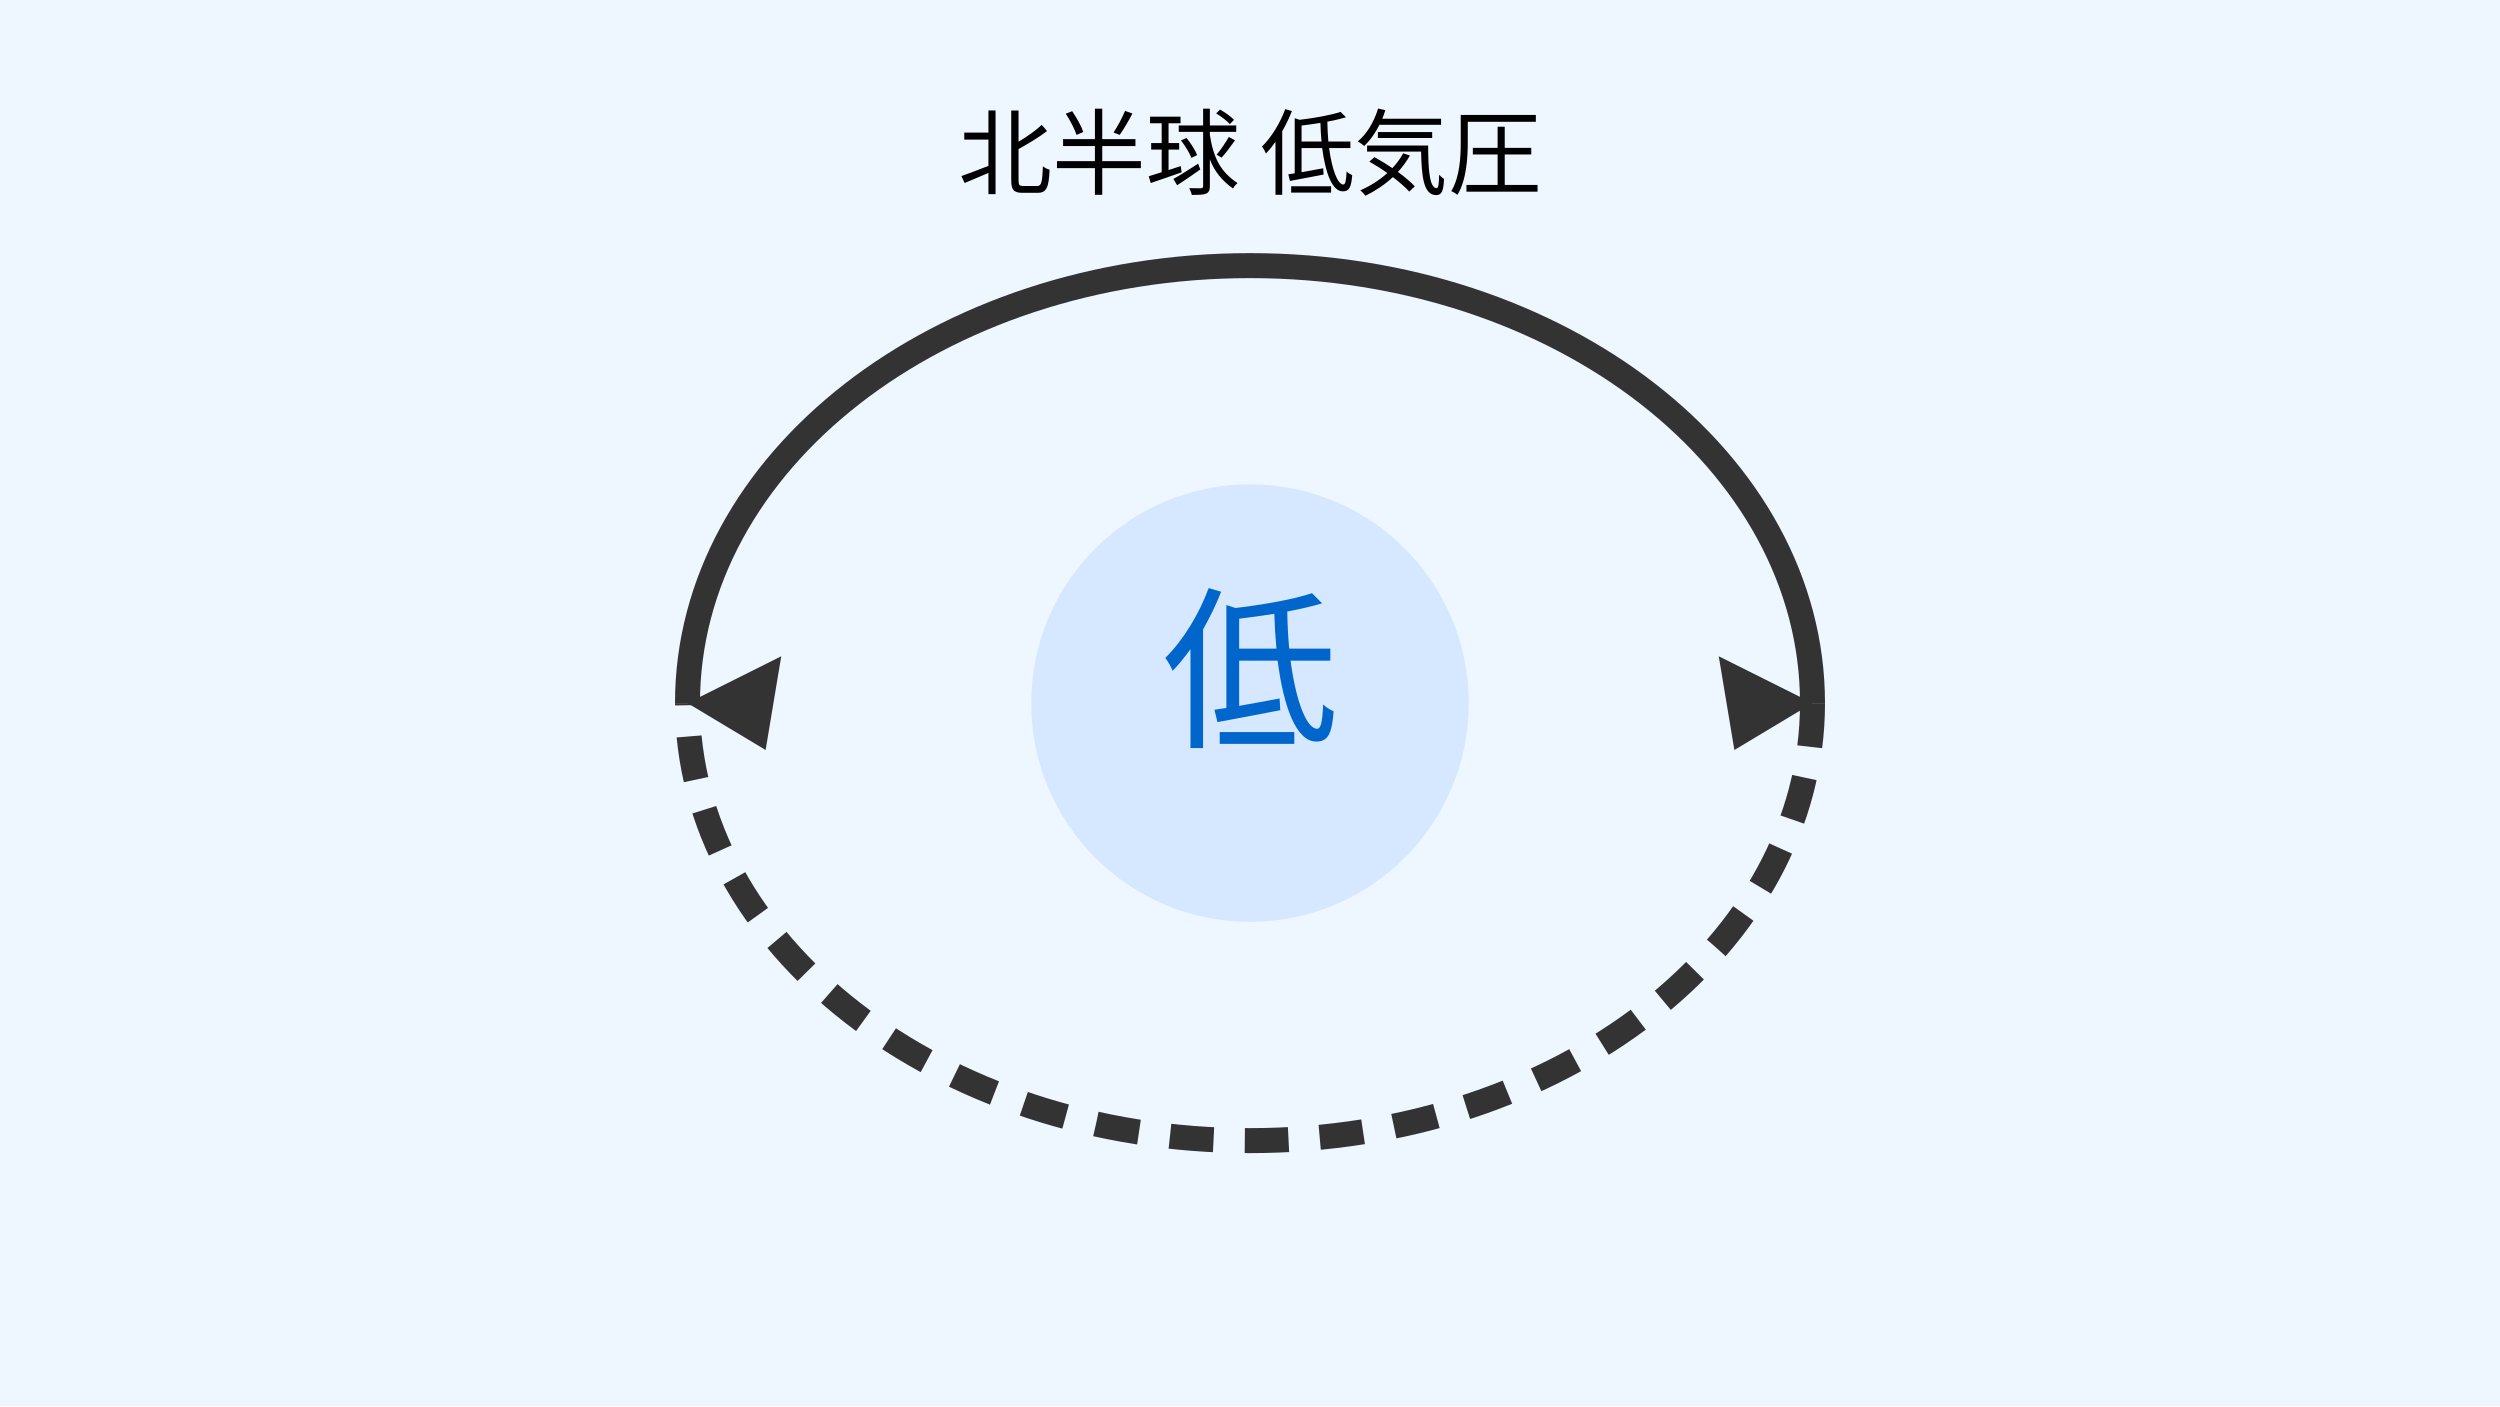
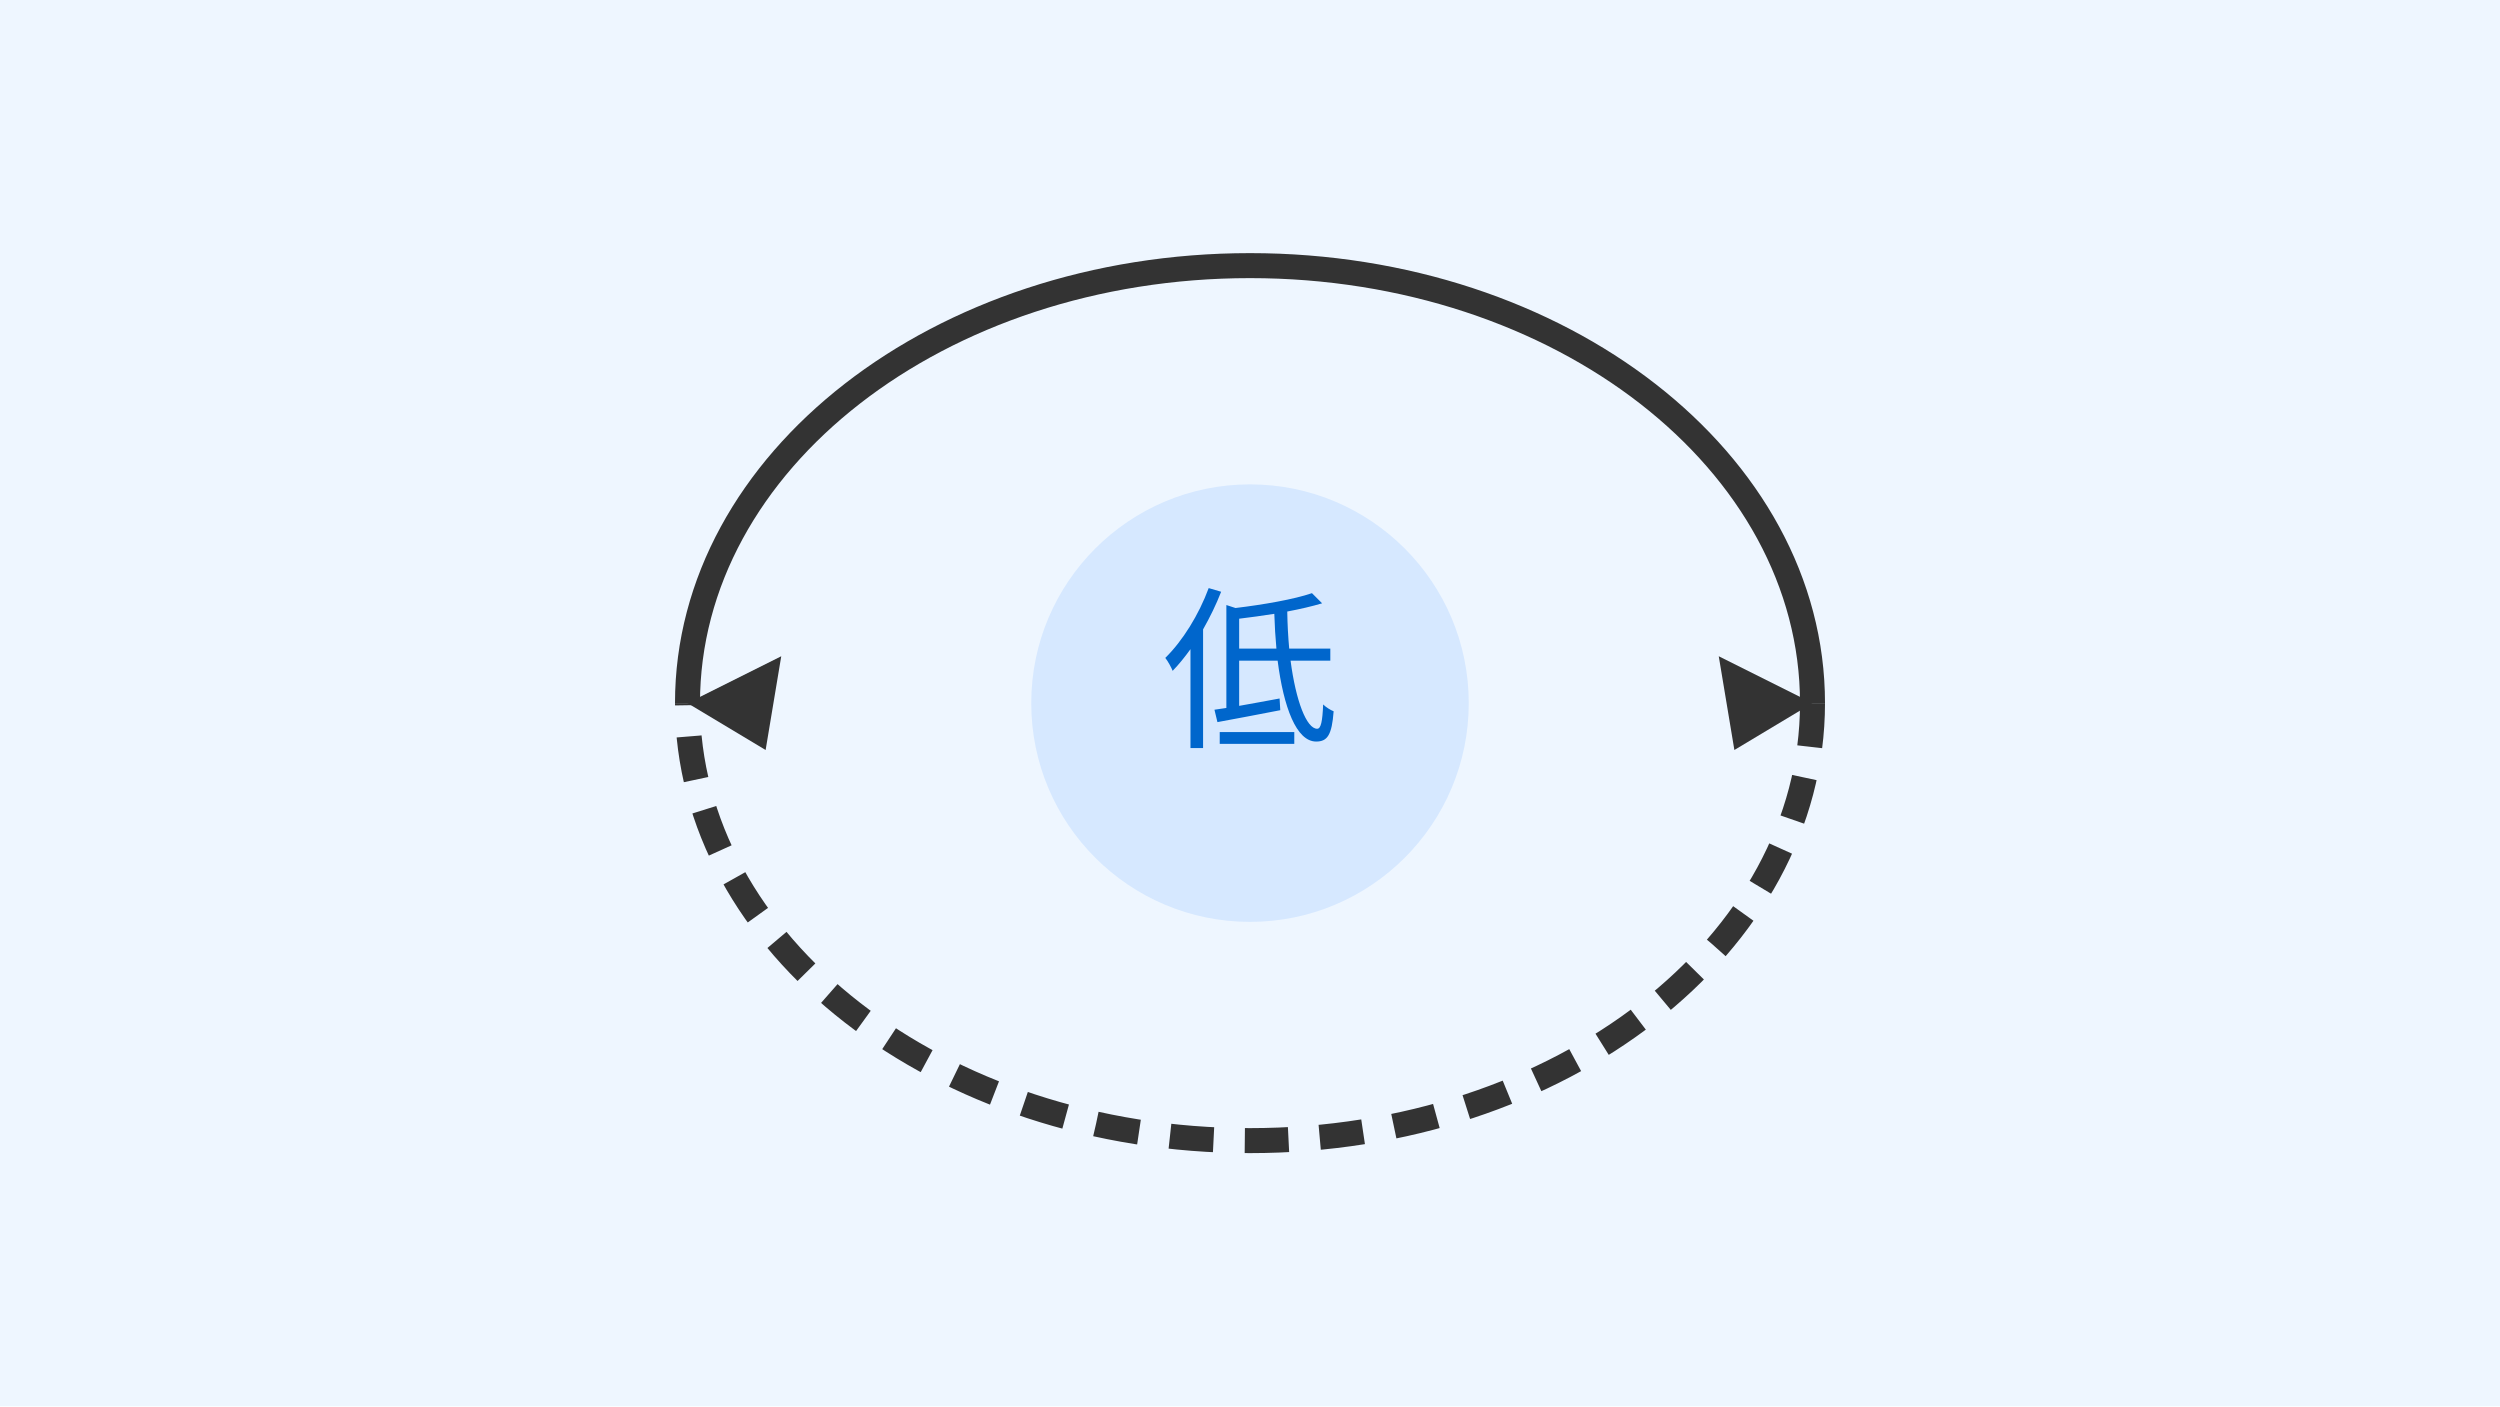
<svg xmlns="http://www.w3.org/2000/svg" width="800" height="450">
  <rect width="100%" height="100%" fill="#eef6ff" />
  <circle cx="400" cy="225" r="70" fill="#d6e8ff" />
  <text x="400" y="235" text-anchor="middle" font-size="56" font-family="sans-serif" fill="#06c">低</text>
  <path d="M220 225 A180 140 0 1 1 580 225" fill="none" stroke="#333" stroke-width="8" />
  <polygon points="580,225 550,210 555,240" fill="#333" />
  <path d="M580 225 A180 140 0 1 1 220 225" fill="none" stroke="#333" stroke-width="8" stroke-dasharray="14 10" />
  <polygon points="220,225 250,210 245,240" fill="#333" />
-   <text x="400" y="60" text-anchor="middle" font-size="30" font-family="sans-serif">北半球 低気圧</text>
</svg>
